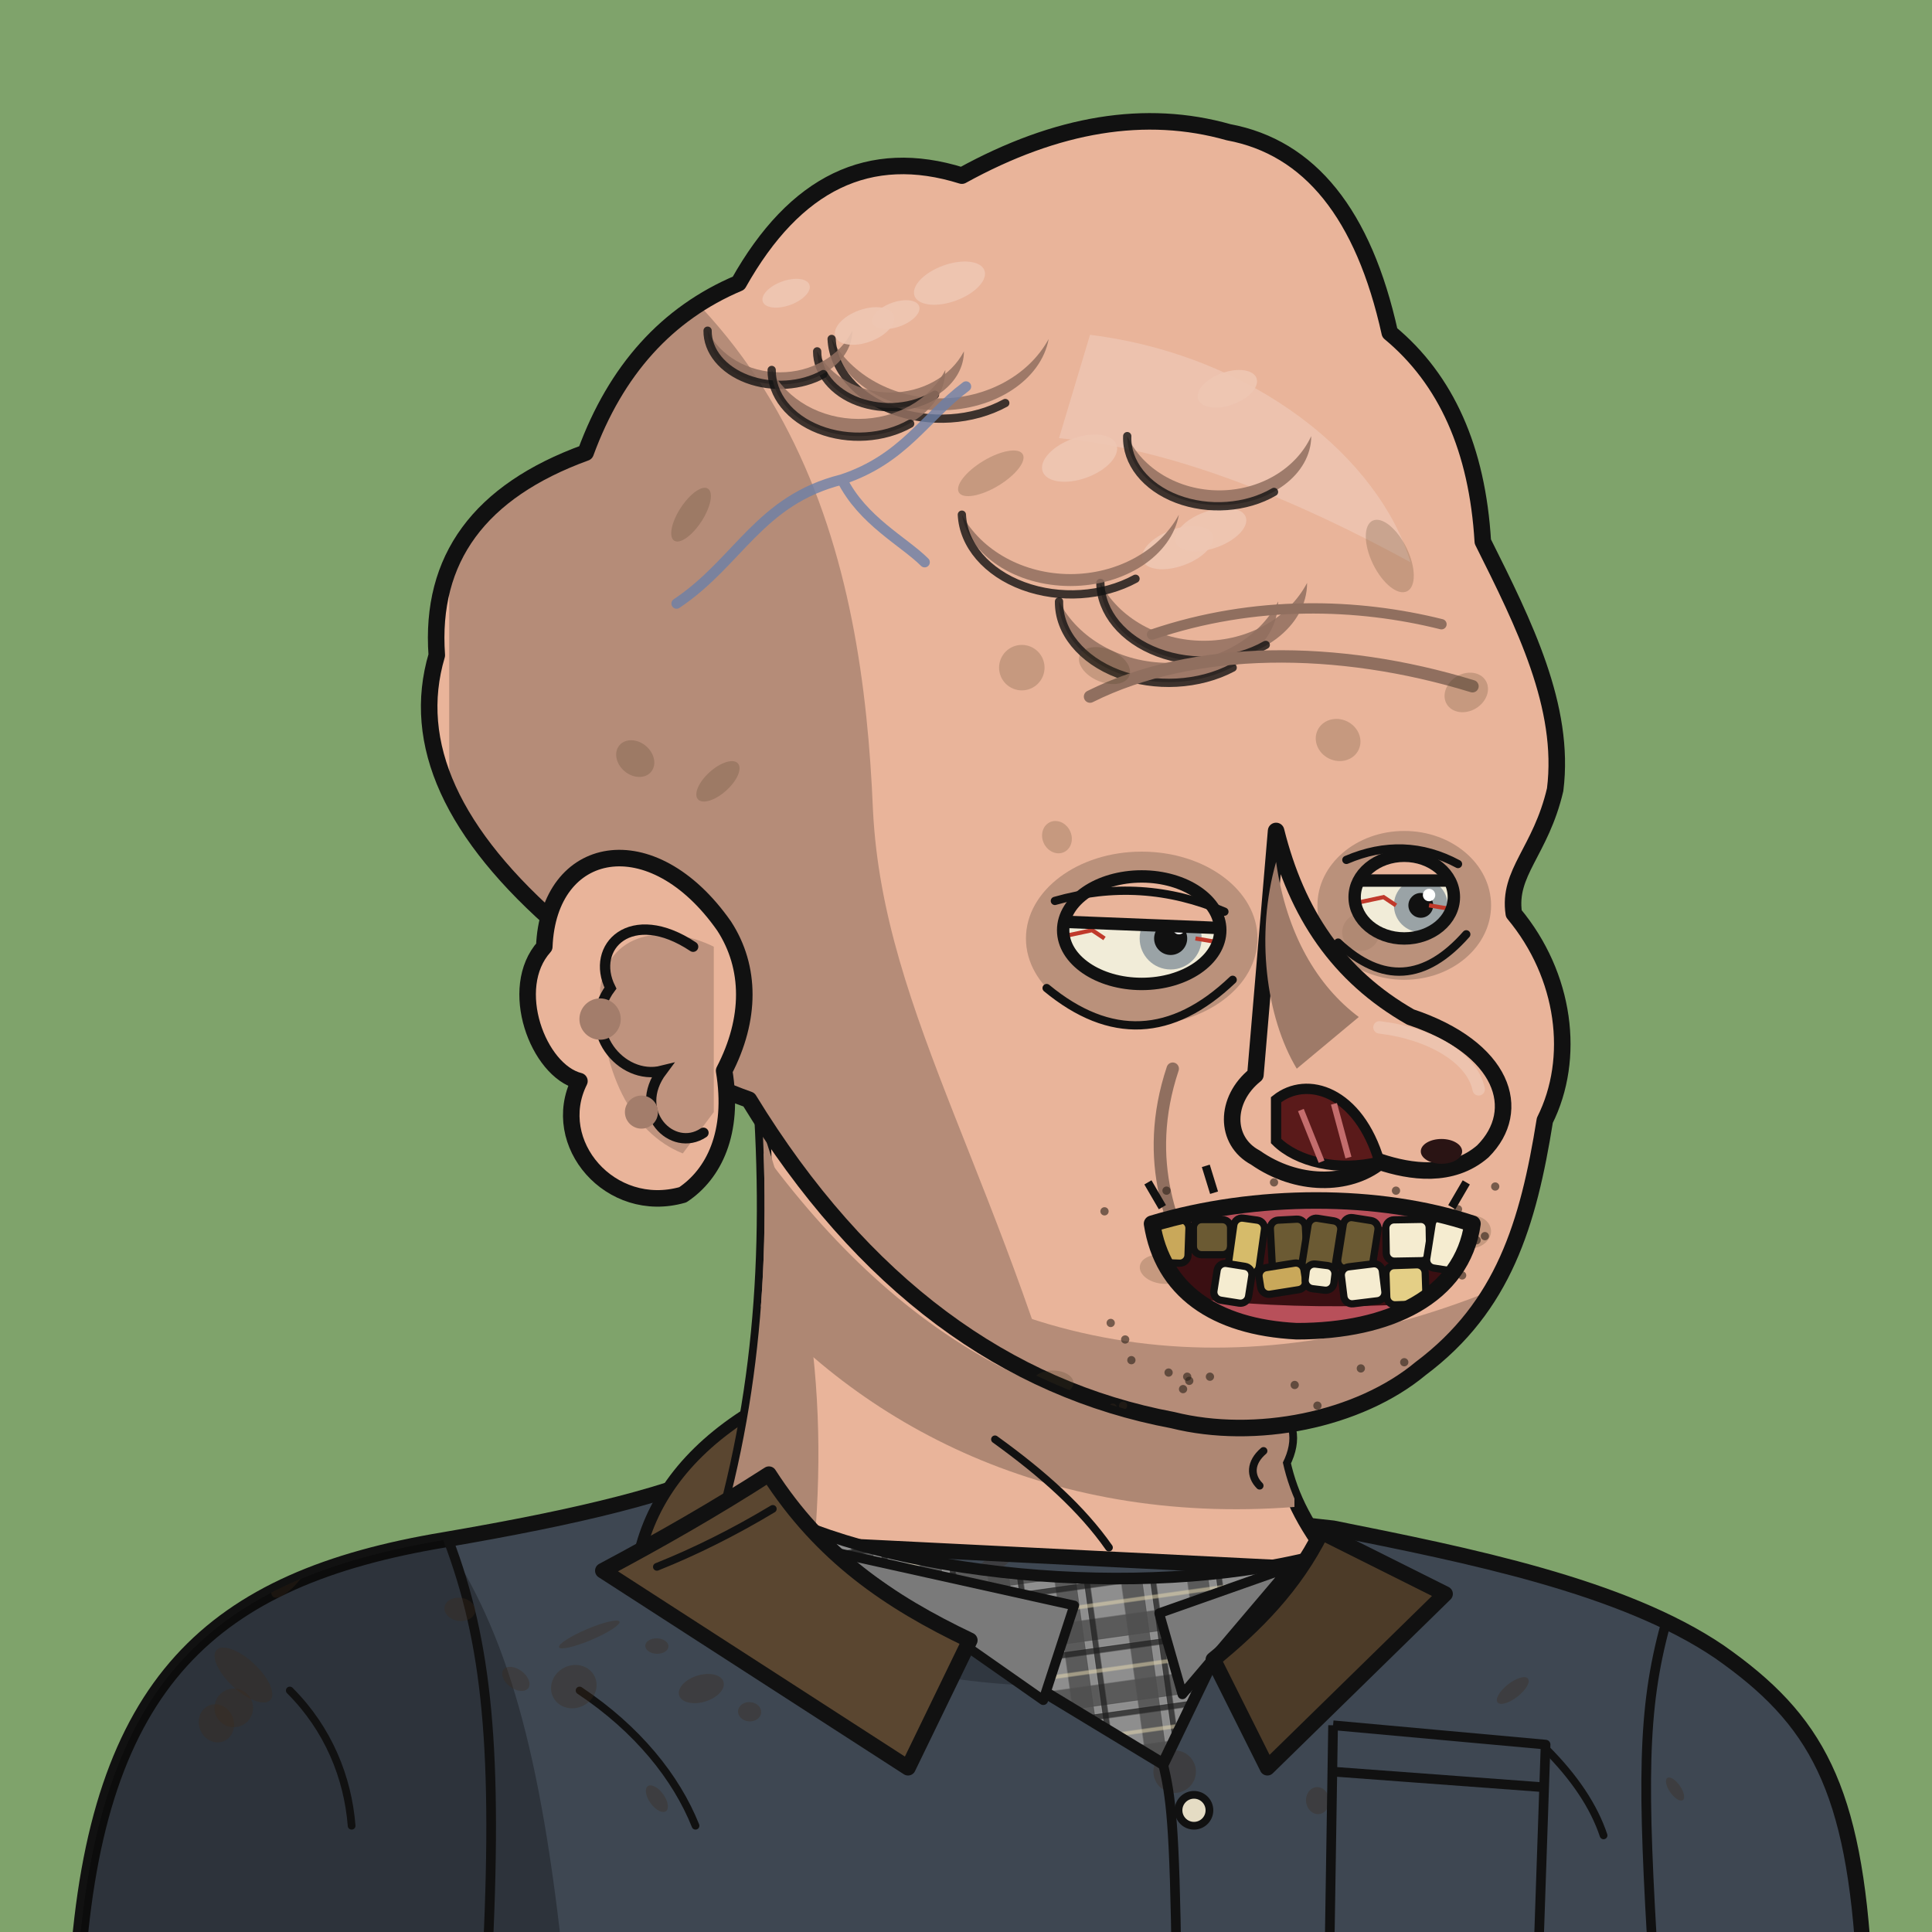
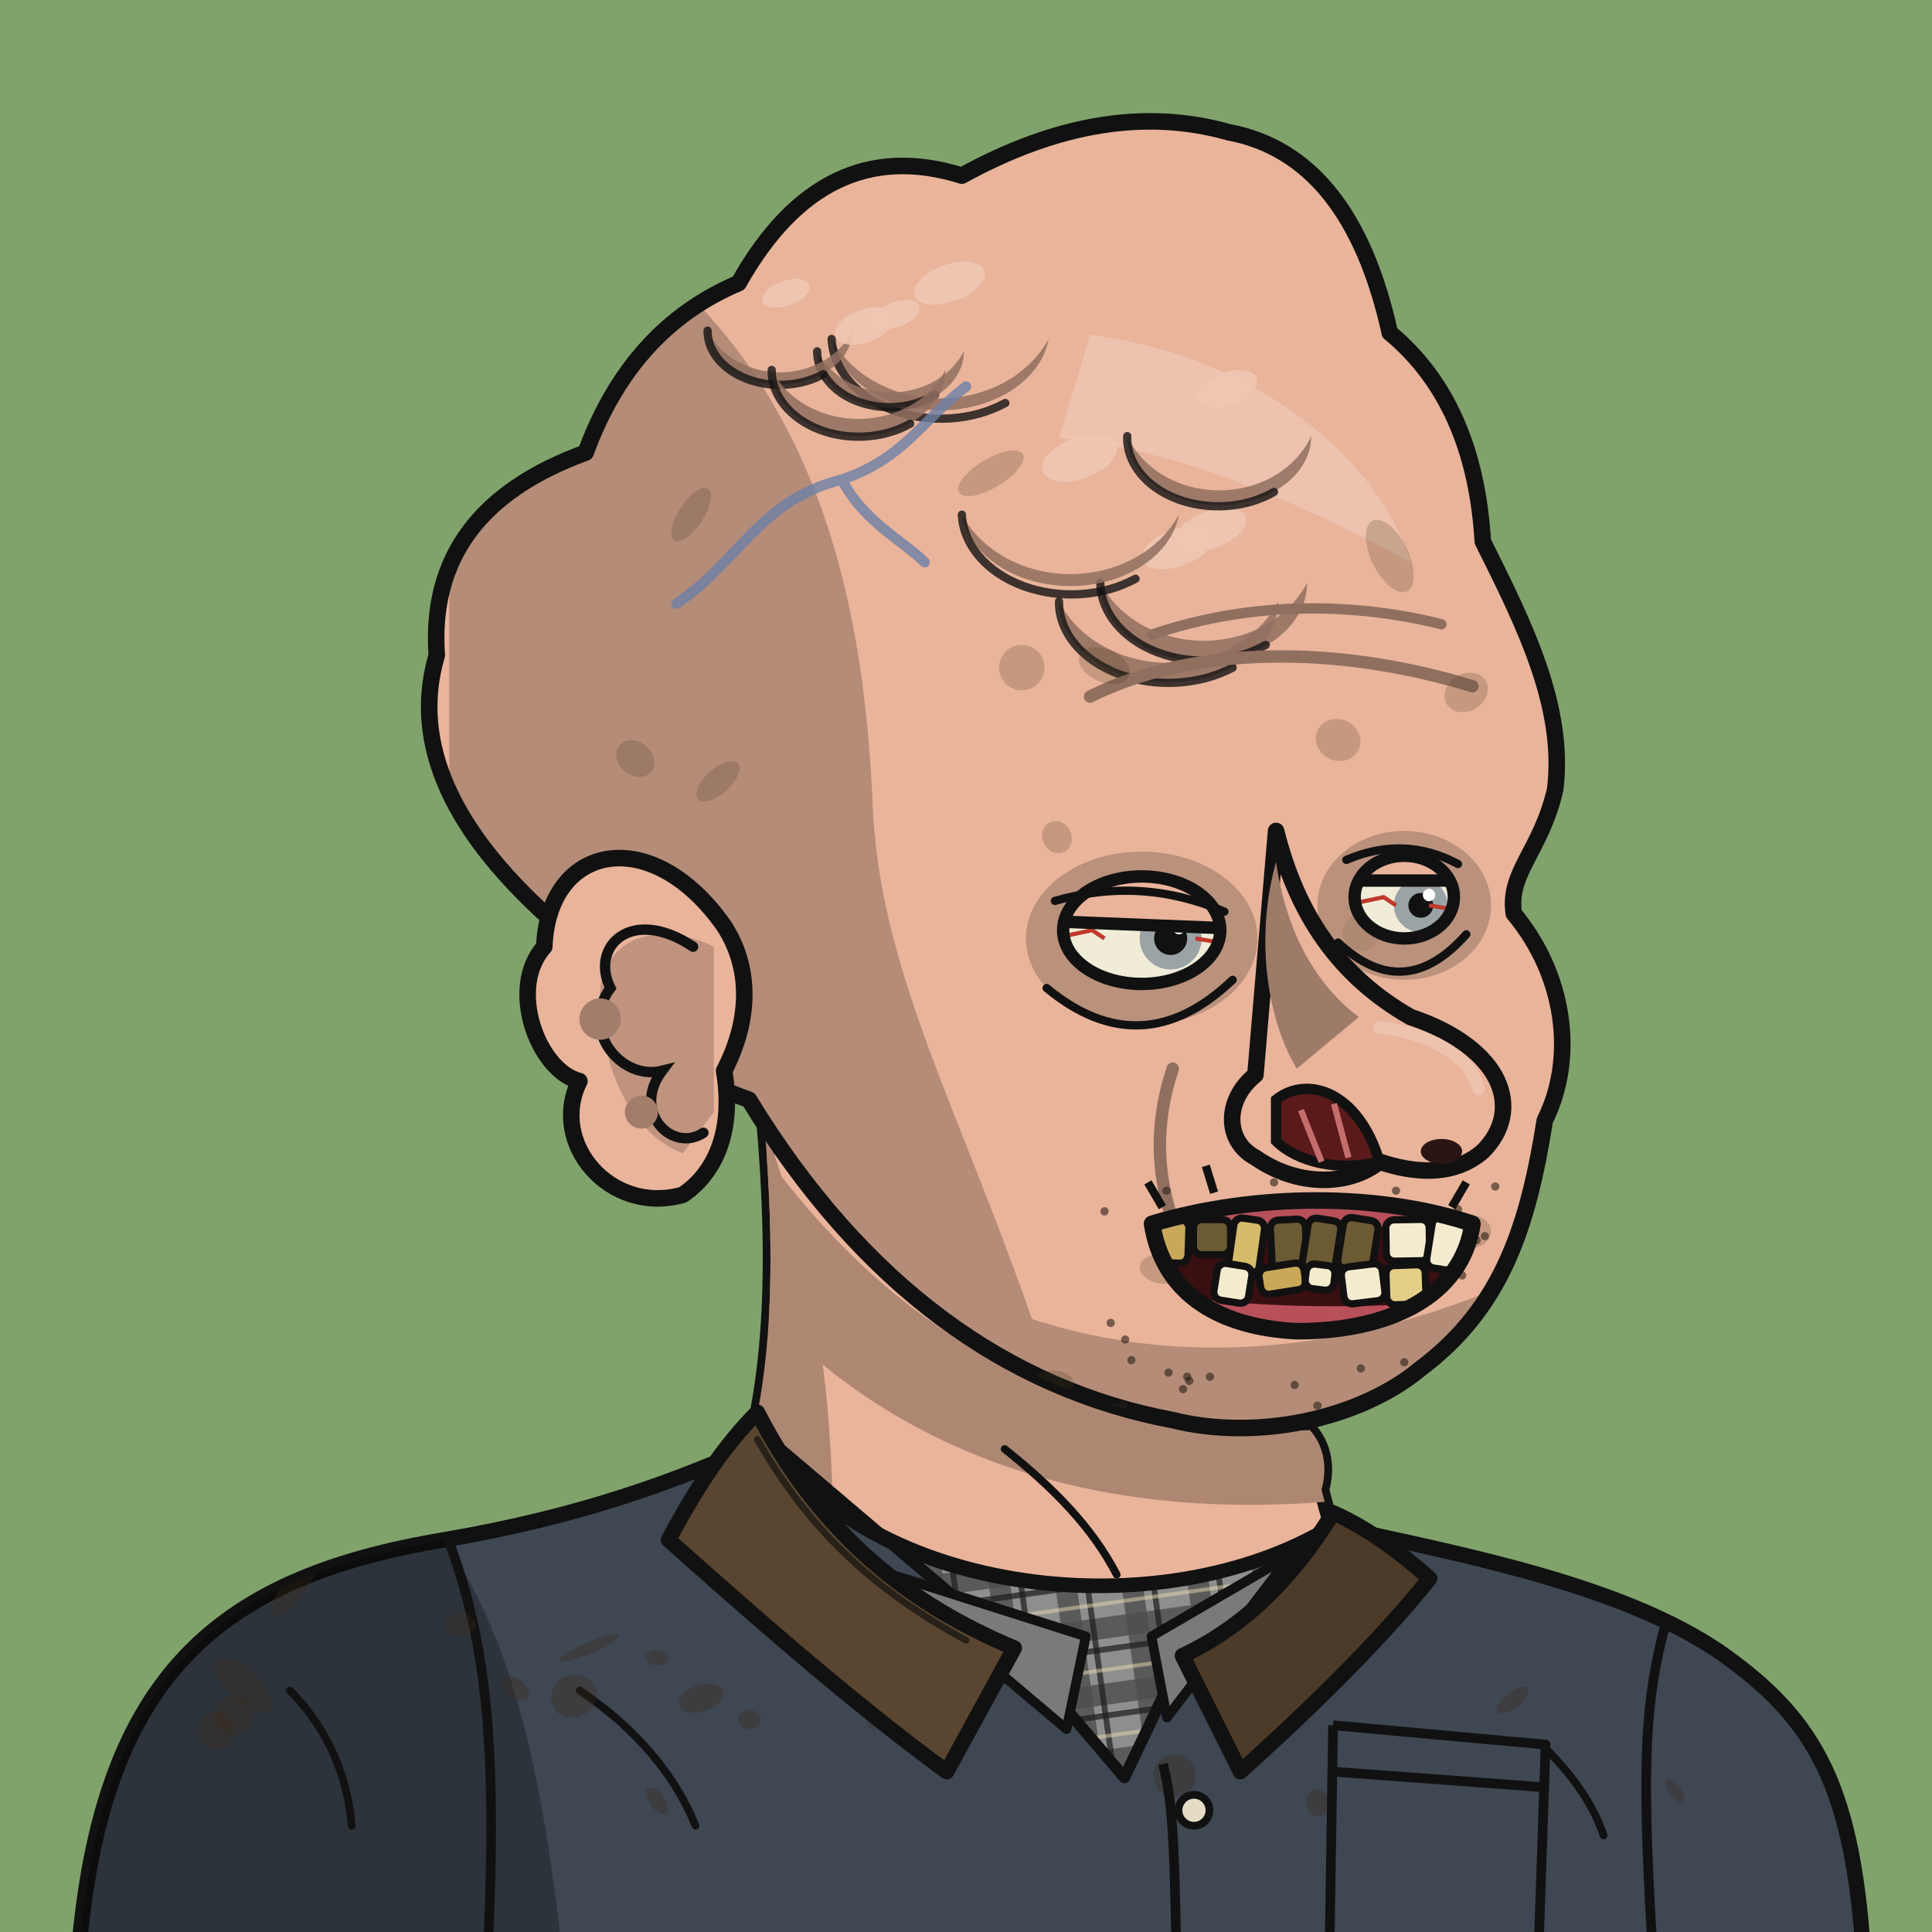
<svg xmlns="http://www.w3.org/2000/svg" viewBox="0 0 1000 1000" width="1000" height="1000">
  <rect width="1000" height="1000" fill="#7fa36b" />
  <g transform="translate(0 -55)">
    <g transform="translate(-35 25) scale(1.07)" />
+     <path d="M 392 600 C 402 690 402 760 385 815 C 360 840 320 856 290 868 L 720 920 C 700 880 690 850 684 826 C 688 812 684 798 672 790 C 664 770 660 745 662 720 Z" fill="#e9b49a" stroke="#111111" stroke-width="8" stroke-linejoin="round" />
+     <clipPath id="neckclip">
+       <path d="M 392 600 C 402 690 402 760 385 815 C 360 840 320 856 290 868 L 720 920 C 700 880 690 850 684 826 C 688 812 684 798 672 790 C 664 770 660 745 662 720 Z" />
+     </clipPath>
+     <g clip-path="url(#neckclip)">
+       <path d="M 380 630 C 450 735 540 800 690 795 L 690 832 C 540 845 440 790 380 715 Z" fill="#ae8773" />
+       <path d="M 380 600 C 425 700 435 790 430 900 L 280 900 L 280 600 Z" fill="#ae8773" />
+     </g>
+     <path d="M 520 805 C 545 825 565 845 578 870" fill="none" stroke="#111111" stroke-width="4" stroke-linecap="round" />
    <clipPath id="torso">
-       <path d="M 40 1075 C 50 925 110 872 230 852 C 300 840 350 828 382 812 L 690 846 C 760 860 840 876 890 910 C 940 945 960 980 965 1075 Z" />
+       <path d="M 40 1075 C 50 925 110 872 230 852 C 300 840 350 822 398 800 C 450 880 600 900 690 845 C 760 860 840 876 890 910 C 940 945 960 980 965 1075 Z" />
    </clipPath>
-     <path d="M 40 1075 C 50 925 110 872 230 852 C 300 840 350 828 382 812 L 690 846 C 760 860 840 876 890 910 C 940 945 960 980 965 1075 Z" fill="#3e4752" stroke="#111111" stroke-width="8" stroke-linejoin="round" />
+     <path d="M 40 1075 C 50 925 110 872 230 852 C 300 840 350 822 398 800 C 450 880 600 900 690 845 C 760 860 840 876 890 910 C 940 945 960 980 965 1075 Z" fill="#3e4752" stroke="#111111" stroke-width="8" stroke-linejoin="round" />
    <g clip-path="url(#torso)">
      <path d="M 40 1075 C 50 925 110 872 230 852 C 262 900 280 960 292 1075 Z" fill="#000" opacity="0.28" />
      <path d="M 370 812 C 420 880 560 900 700 852 L 720 900 C 560 950 420 930 360 860 Z" fill="#000" opacity="0.22" />
    </g>
    <path d="M 232 852 C 252 905 258 960 252 1075" fill="none" stroke="#111111" stroke-width="5" stroke-linecap="round" />
    <path d="M 862 896 C 850 940 850 978 856 1075" fill="none" stroke="#111111" stroke-width="5" stroke-linecap="round" />
    <path d="M 300 930 C 330 950 350 975 360 1000 M 150 930 C 170 950 180 975 182 1000 M 800 960 C 815 975 825 990 830 1005" fill="none" stroke="#111111" stroke-width="4" stroke-linecap="round" />
    <g clip-path="url(#torso)">
-       <ellipse cx="783" cy="930" rx="10" ry="4" transform="rotate(142 783 930)" fill="#3b2a18" opacity="0.32" />
-       <ellipse cx="297" cy="928" rx="12" ry="11" transform="rotate(152 297 928)" fill="#3b2a18" opacity="0.32" />
-       <ellipse cx="541" cy="888" rx="9" ry="6" transform="rotate(93 541 888)" fill="#3b2a18" opacity="0.32" />
-       <ellipse cx="121" cy="939" rx="10" ry="10" transform="rotate(54 121 939)" fill="#3b2a18" opacity="0.32" />
-       <ellipse cx="238" cy="888" rx="8" ry="6" transform="rotate(8 238 888)" fill="#3b2a18" opacity="0.32" />
-       <ellipse cx="682" cy="987" rx="6" ry="7" transform="rotate(174 682 987)" fill="#3b2a18" opacity="0.32" />
-       <ellipse cx="608" cy="972" rx="11" ry="11" transform="rotate(66 608 972)" fill="#3b2a18" opacity="0.32" />
-       <ellipse cx="305" cy="901" rx="17" ry="3" transform="rotate(157 305 901)" fill="#3b2a18" opacity="0.32" />
-       <ellipse cx="457" cy="928" rx="18" ry="5" transform="rotate(111 457 928)" fill="#3b2a18" opacity="0.32" />
-       <ellipse cx="340" cy="907" rx="6" ry="4" transform="rotate(2 340 907)" fill="#3b2a18" opacity="0.32" />
-       <ellipse cx="112" cy="947" rx="9" ry="10" transform="rotate(158 112 947)" fill="#3b2a18" opacity="0.32" />
-       <ellipse cx="455" cy="870" rx="19" ry="6" transform="rotate(22 455 870)" fill="#3b2a18" opacity="0.32" />
-       <ellipse cx="471" cy="874" rx="17" ry="10" transform="rotate(23 471 874)" fill="#3b2a18" opacity="0.32" />
-       <ellipse cx="649" cy="886" rx="13" ry="10" transform="rotate(42 649 886)" fill="#3b2a18" opacity="0.32" />
-       <ellipse cx="867" cy="981" rx="7" ry="3" transform="rotate(55 867 981)" fill="#3b2a18" opacity="0.32" />
-       <ellipse cx="650" cy="866" rx="14" ry="9" transform="rotate(122 650 866)" fill="#3b2a18" opacity="0.32" />
-       <ellipse cx="340" cy="986" rx="8" ry="4" transform="rotate(54 340 986)" fill="#3b2a18" opacity="0.32" />
-       <ellipse cx="363" cy="929" rx="12" ry="7" transform="rotate(163 363 929)" fill="#3b2a18" opacity="0.32" />
-       <ellipse cx="515" cy="864" rx="12" ry="4" transform="rotate(148 515 864)" fill="#3b2a18" opacity="0.32" />
-       <ellipse cx="656" cy="945" rx="8" ry="5" transform="rotate(30 656 945)" fill="#3b2a18" opacity="0.32" />
-       <ellipse cx="388" cy="941" rx="6" ry="5" transform="rotate(4 388 941)" fill="#3b2a18" opacity="0.32" />
-       <ellipse cx="126" cy="922" rx="19" ry="8" transform="rotate(43 126 922)" fill="#3b2a18" opacity="0.32" />
-       <ellipse cx="152" cy="867" rx="18" ry="6" transform="rotate(126 152 867)" fill="#3b2a18" opacity="0.32" />
-       <ellipse cx="267" cy="924" rx="8" ry="5" transform="rotate(37 267 924)" fill="#3b2a18" opacity="0.32" />
-     </g>
-     <path d="M 330 864 C 336 832 356 806 388 786 L 402 830 L 398 852 Z" fill="#5a4630" stroke="#111111" stroke-width="6" stroke-linejoin="round" />
-     <path d="M 392 600 C 400 690 396 770 372 852 L 694 868 C 676 846 668 830 664 812 C 670 800 668 790 658 782 C 655 760 656 740 660 720 Z" fill="#e9b49a" stroke="#111111" stroke-width="8" stroke-linejoin="round" />
-     <clipPath id="neckclip">
-       <path d="M 392 600 C 400 690 396 770 372 852 L 694 868 C 676 846 668 830 664 812 C 670 800 668 790 658 782 C 655 760 656 740 660 720 Z" />
-     </clipPath>
-     <g clip-path="url(#neckclip)">
-       <path d="M 380 630 C 450 735 540 800 670 795 L 670 835 C 540 845 440 790 380 715 Z" fill="#ae8773" />
-       <path d="M 380 600 C 420 700 430 780 420 870 L 360 870 L 360 600 Z" fill="#ae8773" />
-     </g>
-     <path d="M 515 800 C 540 818 560 836 574 856" fill="none" stroke="#111111" stroke-width="4" stroke-linecap="round" />
-     <path d="M 654 806 C 647 812 647 819 652 824" fill="none" stroke="#111111" stroke-width="4" stroke-linecap="round" />
+       <ellipse cx="783" cy="935" rx="10" ry="4" transform="rotate(142 783 935)" fill="#3b2a18" opacity="0.32" />
+       <ellipse cx="297" cy="933" rx="12" ry="11" transform="rotate(152 297 933)" fill="#3b2a18" opacity="0.32" />
+       <ellipse cx="541" cy="896" rx="9" ry="6" transform="rotate(93 541 896)" fill="#3b2a18" opacity="0.32" />
+       <ellipse cx="121" cy="943" rx="10" ry="10" transform="rotate(54 121 943)" fill="#3b2a18" opacity="0.32" />
+       <ellipse cx="238" cy="896" rx="8" ry="6" transform="rotate(8 238 896)" fill="#3b2a18" opacity="0.32" />
+       <ellipse cx="682" cy="988" rx="6" ry="7" transform="rotate(174 682 988)" fill="#3b2a18" opacity="0.32" />
+       <ellipse cx="608" cy="974" rx="11" ry="11" transform="rotate(66 608 974)" fill="#3b2a18" opacity="0.32" />
+       <ellipse cx="305" cy="908" rx="17" ry="3" transform="rotate(157 305 908)" fill="#3b2a18" opacity="0.32" />
+       <ellipse cx="457" cy="933" rx="18" ry="5" transform="rotate(111 457 933)" fill="#3b2a18" opacity="0.32" />
+       <ellipse cx="340" cy="913" rx="6" ry="4" transform="rotate(2 340 913)" fill="#3b2a18" opacity="0.32" />
+       <ellipse cx="112" cy="951" rx="9" ry="10" transform="rotate(158 112 951)" fill="#3b2a18" opacity="0.32" />
+       <ellipse cx="455" cy="879" rx="19" ry="6" transform="rotate(22 455 879)" fill="#3b2a18" opacity="0.32" />
+       <ellipse cx="471" cy="883" rx="17" ry="10" transform="rotate(23 471 883)" fill="#3b2a18" opacity="0.32" />
+       <ellipse cx="649" cy="894" rx="13" ry="10" transform="rotate(42 649 894)" fill="#3b2a18" opacity="0.32" />
+       <ellipse cx="867" cy="982" rx="7" ry="3" transform="rotate(55 867 982)" fill="#3b2a18" opacity="0.32" />
+       <ellipse cx="650" cy="875" rx="14" ry="9" transform="rotate(122 650 875)" fill="#3b2a18" opacity="0.32" />
+       <ellipse cx="340" cy="987" rx="8" ry="4" transform="rotate(54 340 987)" fill="#3b2a18" opacity="0.32" />
+       <ellipse cx="363" cy="934" rx="12" ry="7" transform="rotate(163 363 934)" fill="#3b2a18" opacity="0.32" />
+       <ellipse cx="515" cy="874" rx="12" ry="4" transform="rotate(148 515 874)" fill="#3b2a18" opacity="0.32" />
+       <ellipse cx="656" cy="949" rx="8" ry="5" transform="rotate(30 656 949)" fill="#3b2a18" opacity="0.32" />
+       <ellipse cx="388" cy="945" rx="6" ry="5" transform="rotate(4 388 945)" fill="#3b2a18" opacity="0.32" />
+       <ellipse cx="126" cy="927" rx="19" ry="8" transform="rotate(43 126 927)" fill="#3b2a18" opacity="0.32" />
+       <ellipse cx="152" cy="877" rx="18" ry="6" transform="rotate(126 152 877)" fill="#3b2a18" opacity="0.32" />
+       <ellipse cx="267" cy="929" rx="8" ry="5" transform="rotate(37 267 929)" fill="#3b2a18" opacity="0.32" />
+     </g>
    <defs>
      <pattern id="plaidgrey" width="34" height="34" patternUnits="userSpaceOnUse" patternTransform="rotate(-8) skewY(0)">
        <rect width="34" height="34" fill="#8e8e8e" />
        <rect x="0" y="11" width="34" height="11" fill="#4e4e4e" opacity="0.8" />
        <rect x="11" y="0" width="11" height="34" fill="#4e4e4e" opacity="0.8" />
        <rect x="0" y="26" width="34" height="3" fill="#1c1c1c" opacity="0.7" />
        <rect x="26" y="0" width="3" height="34" fill="#1c1c1c" opacity="0.7" />
        <rect x="0" y="3" width="34" height="2" fill="#e8d9b0" opacity="0.5" />
      </pattern>
    </defs>
-     <path d="M 400 838 C 470 872 600 884 690 858 L 628 914 L 602 968 L 498 905 Z" fill="url(#plaidgrey)" stroke="#111111" stroke-width="6" stroke-linejoin="round" />
-     <path d="M 430 858 L 540 935 L 556 886 Z M 668 866 L 612 932 L 600 890 Z" fill="#7a7a7a" stroke="#111111" stroke-width="5" stroke-linejoin="round" />
-     <path d="M 398 818 C 370 836 342 852 312 868 L 470 970 L 502 904 C 460 884 425 860 398 818 Z" fill="#5a4630" stroke="#111111" stroke-width="8" stroke-linejoin="round" />
-     <path d="M 400 836 C 380 848 360 858 340 866" fill="none" stroke="#111111" stroke-width="4" stroke-linecap="round" />
-     <path d="M 684 848 C 708 860 728 870 748 880 L 656 970 L 628 914 C 650 896 670 876 684 848 Z" fill="#4c3b28" stroke="#111111" stroke-width="8" stroke-linejoin="round" />
+     <path d="M 405 806 C 450 880 600 900 688 846 L 612 912 L 582 975 L 525 908 Z" fill="url(#plaidgrey)" stroke="#111111" stroke-width="6" stroke-linejoin="round" />
+     <path d="M 455 868 L 552 950 L 562 902 Z M 668 860 L 604 944 L 596 902 Z" fill="#7a7a7a" stroke="#111111" stroke-width="5" stroke-linejoin="round" />
+     <path d="M 392 786 C 425 850 472 886 525 908 L 490 972 C 438 934 382 884 346 852 C 360 826 374 804 392 786 Z" fill="#5a4630" stroke="#111111" stroke-width="8" stroke-linejoin="round" />
+     <path d="M 392 800 C 418 846 452 878 500 904" fill="none" stroke="#111111" stroke-width="3.5" stroke-linecap="round" opacity="0.7" />
+     <path d="M 690 838 C 668 874 642 898 612 912 L 642 972 C 682 936 716 902 740 872 C 724 858 708 846 690 838 Z" fill="#4c3b28" stroke="#111111" stroke-width="8" stroke-linejoin="round" />
    <path d="M 602 968 C 606 985 608 998 609 1075" fill="none" stroke="#111111" stroke-width="5" />
    <circle cx="618" cy="992" r="8" fill="#e5dcc4" stroke="#111111" stroke-width="4" />
    <path d="M 690 948 L 800 958 L 796 1075 M 690 948 L 688 1075 M 690 972 L 798 980" fill="none" stroke="#111111" stroke-width="5" stroke-linejoin="round" />
    <g transform="translate(-35 25) scale(1.07)">
      <clipPath id="headclip">
        <path d="M 395 560 Q 322 534 304 477 Q 225 409 244 345 Q 239 275 316 247 Q 338 187 390 165 Q 431 92 498 113 Q 567 75 627 92 Q 686 103 705 189 Q 746 223 750 290 C 770 330 790 370 785 410 C 778 440 762 450 765 470 C 790 500 795 540 780 570 C 772 620 760 660 720 690 C 690 715 640 725 600 715 C 520 700 450 650 395 560 Z" />
      </clipPath>
      <path d="M 395 560 Q 322 534 304 477 Q 225 409 244 345 Q 239 275 316 247 Q 338 187 390 165 Q 431 92 498 113 Q 567 75 627 92 Q 686 103 705 189 Q 746 223 750 290 C 770 330 790 370 785 410 C 778 440 762 450 765 470 C 790 500 795 540 780 570 C 772 620 760 660 720 690 C 690 715 640 725 600 715 C 520 700 450 650 395 560 Z" fill="#e9b49a" />
      <g clip-path="url(#headclip)">
        <path d="M 250 100 C 420 160 450 300 455 420 C 460 520 520 600 560 760 L 250 760 Z" fill="#b58c78" />
        <path d="M 420 600 C 520 690 640 700 760 650 L 760 760 L 400 760 Z" fill="#b58c78" />
        <path d="M 560 190 C 640 200 700 250 715 300 C 660 270 600 245 545 240 Z" fill="#eec6b3" opacity="0.8" />
        <path d="M 545 319 A 53 39 0 0 0 651 319 A 58 50 0 0 1 545 319 Z" fill="#906f5f" opacity="0.85" />
        <path d="M 545 319 A 53 39 0 0 0 629 351" fill="none" stroke="#111111" stroke-width="4" stroke-linecap="round" opacity="0.8" />
        <ellipse cx="611" cy="296" rx="18" ry="9" transform="rotate(-20 598 319)" fill="#eec6b3" opacity="0.9" />
        <path d="M 565 310 A 50 38 0 0 0 665 310 A 55 48 0 0 1 565 310 Z" fill="#906f5f" opacity="0.85" />
        <path d="M 565 310 A 50 38 0 0 0 645 340" fill="none" stroke="#111111" stroke-width="4" stroke-linecap="round" opacity="0.8" />
        <ellipse cx="627" cy="287" rx="18" ry="9" transform="rotate(-20 615 310)" fill="#eec6b3" opacity="0.9" />
        <path d="M 578 239 A 44 33 0 0 0 667 239 A 48 42 0 0 1 578 239 Z" fill="#906f5f" opacity="0.85" />
        <path d="M 578 239 A 44 33 0 0 0 649 266" fill="none" stroke="#111111" stroke-width="4" stroke-linecap="round" opacity="0.8" />
        <ellipse cx="634" cy="219" rx="15" ry="8" transform="rotate(-20 622 239)" fill="#eec6b3" opacity="0.9" />
        <path d="M 435 192 A 53 40 0 0 0 540 192 A 58 50 0 0 1 435 192 Z" fill="#906f5f" opacity="0.85" />
        <path d="M 435 192 A 53 40 0 0 0 519 223" fill="none" stroke="#111111" stroke-width="4" stroke-linecap="round" opacity="0.8" />
        <ellipse cx="501" cy="168" rx="18" ry="9" transform="rotate(-20 488 192)" fill="#eec6b3" opacity="0.9" />
        <path d="M 498 277 A 53 40 0 0 0 603 277 A 58 50 0 0 1 498 277 Z" fill="#906f5f" opacity="0.85" />
        <path d="M 498 277 A 53 40 0 0 0 582 308" fill="none" stroke="#111111" stroke-width="4" stroke-linecap="round" opacity="0.8" />
        <ellipse cx="564" cy="253" rx="19" ry="10" transform="rotate(-20 550 277)" fill="#eec6b3" opacity="0.9" />
        <path d="M 428 198 A 35 27 0 0 0 499 198 A 39 34 0 0 1 428 198 Z" fill="#906f5f" opacity="0.85" />
        <path d="M 428 198 A 35 27 0 0 0 485 219" fill="none" stroke="#111111" stroke-width="4" stroke-linecap="round" opacity="0.8" />
        <ellipse cx="472" cy="182" rx="12" ry="6" transform="rotate(-20 464 198)" fill="#eec6b3" opacity="0.9" />
        <path d="M 375 188 A 35 26 0 0 0 445 188 A 38 33 0 0 1 375 188 Z" fill="#906f5f" opacity="0.85" />
        <path d="M 375 188 A 35 26 0 0 0 431 209" fill="none" stroke="#111111" stroke-width="4" stroke-linecap="round" opacity="0.8" />
        <ellipse cx="419" cy="172" rx="12" ry="6" transform="rotate(-20 410 188)" fill="#eec6b3" opacity="0.9" />
        <path d="M 406 207 A 42 32 0 0 0 490 207 A 46 40 0 0 1 406 207 Z" fill="#906f5f" opacity="0.85" />
        <path d="M 406 207 A 42 32 0 0 0 473 233" fill="none" stroke="#111111" stroke-width="4" stroke-linecap="round" opacity="0.8" />
        <ellipse cx="458" cy="188" rx="15" ry="8" transform="rotate(-20 448 207)" fill="#eec6b3" opacity="0.9" />
        <path d="M 560 365 C 610 340 680 340 745 360" fill="none" stroke="#906f5f" stroke-width="6" stroke-linecap="round" />
        <path d="M 590 335 C 640 318 690 320 730 330" fill="none" stroke="#906f5f" stroke-width="5" stroke-linecap="round" />
        <path d="M 600 545 C 585 590 600 625 615 650" fill="none" stroke="#906f5f" stroke-width="6" stroke-linecap="round" />
      </g>
      <path d="M 395 560 Q 322 534 304 477 Q 225 409 244 345 Q 239 275 316 247 Q 338 187 390 165 Q 431 92 498 113 Q 567 75 627 92 Q 686 103 705 189 Q 746 223 750 290 C 770 330 790 370 785 410 C 778 440 762 450 765 470 C 790 500 795 540 780 570 C 772 620 760 660 720 690 C 690 715 640 725 600 715 C 520 700 450 650 395 560 Z" fill="none" stroke="#111111" stroke-width="8" stroke-linejoin="round" />
      <g clip-path="url(#headclip)">
        <ellipse cx="705" cy="297" rx="19" ry="9" transform="rotate(64 705 297)" fill="#4a3a22" opacity="0.22" />
        <ellipse cx="512" cy="257" rx="18" ry="7" transform="rotate(149 512 257)" fill="#4a3a22" opacity="0.22" />
        <ellipse cx="542" cy="697" rx="6" ry="10" transform="rotate(90 542 697)" fill="#4a3a22" opacity="0.22" />
        <ellipse cx="527" cy="351" rx="11" ry="11" transform="rotate(34 527 351)" fill="#4a3a22" opacity="0.22" />
        <ellipse cx="341" cy="479" rx="11" ry="7" transform="rotate(83 341 479)" fill="#4a3a22" opacity="0.22" />
        <ellipse cx="567" cy="350" rx="13" ry="8" transform="rotate(23 567 350)" fill="#4a3a22" opacity="0.22" />
        <ellipse cx="340" cy="395" rx="10" ry="8" transform="rotate(40 340 395)" fill="#4a3a22" opacity="0.22" />
        <ellipse cx="595" cy="642" rx="7" ry="11" transform="rotate(98 595 642)" fill="#4a3a22" opacity="0.22" />
        <ellipse cx="544" cy="433" rx="8" ry="7" transform="rotate(64 544 433)" fill="#4a3a22" opacity="0.22" />
        <ellipse cx="742" cy="363" rx="11" ry="9" transform="rotate(149 742 363)" fill="#4a3a22" opacity="0.22" />
        <ellipse cx="691" cy="479" rx="9" ry="9" transform="rotate(154 691 479)" fill="#4a3a22" opacity="0.22" />
        <ellipse cx="380" cy="406" rx="13" ry="6" transform="rotate(138 380 406)" fill="#4a3a22" opacity="0.22" />
        <ellipse cx="680" cy="386" rx="10" ry="11" transform="rotate(116 680 386)" fill="#4a3a22" opacity="0.22" />
        <ellipse cx="680" cy="554" rx="12" ry="6" transform="rotate(28 680 554)" fill="#4a3a22" opacity="0.22" />
        <ellipse cx="367" cy="277" rx="15" ry="6" transform="rotate(123 367 277)" fill="#4a3a22" opacity="0.22" />
        <ellipse cx="744" cy="624" rx="8" ry="10" transform="rotate(84 744 624)" fill="#4a3a22" opacity="0.22" />
        <circle cx="604" cy="628" r="2" fill="#2a2018" opacity="0.6" />
        <circle cx="668" cy="644" r="2" fill="#2a2018" opacity="0.6" />
        <circle cx="691" cy="690" r="2" fill="#2a2018" opacity="0.6" />
        <circle cx="608" cy="696" r="2" fill="#2a2018" opacity="0.6" />
        <circle cx="708" cy="604" r="2" fill="#2a2018" opacity="0.6" />
        <circle cx="670" cy="708" r="2" fill="#2a2018" opacity="0.6" />
        <circle cx="705" cy="645" r="2" fill="#2a2018" opacity="0.6" />
        <circle cx="571" cy="709" r="2" fill="#2a2018" opacity="0.6" />
        <circle cx="577" cy="676" r="2" fill="#2a2018" opacity="0.6" />
        <circle cx="570" cy="668" r="2" fill="#2a2018" opacity="0.6" />
        <circle cx="756" cy="602" r="2" fill="#2a2018" opacity="0.6" />
        <circle cx="686" cy="653" r="2" fill="#2a2018" opacity="0.6" />
        <circle cx="740" cy="645" r="2" fill="#2a2018" opacity="0.6" />
        <circle cx="567" cy="614" r="2" fill="#2a2018" opacity="0.6" />
        <circle cx="679" cy="635" r="2" fill="#2a2018" opacity="0.6" />
        <circle cx="717" cy="641" r="2" fill="#2a2018" opacity="0.6" />
        <circle cx="684" cy="640" r="2" fill="#2a2018" opacity="0.6" />
        <circle cx="597" cy="604" r="2" fill="#2a2018" opacity="0.6" />
        <circle cx="659" cy="698" r="2" fill="#2a2018" opacity="0.6" />
        <circle cx="771" cy="705" r="2" fill="#2a2018" opacity="0.6" />
        <circle cx="598" cy="692" r="2" fill="#2a2018" opacity="0.6" />
        <circle cx="607" cy="694" r="2" fill="#2a2018" opacity="0.6" />
        <circle cx="580" cy="686" r="2" fill="#2a2018" opacity="0.6" />
        <circle cx="747" cy="628" r="2" fill="#2a2018" opacity="0.6" />
        <circle cx="738" cy="613" r="2" fill="#2a2018" opacity="0.6" />
        <circle cx="618" cy="650" r="2" fill="#2a2018" opacity="0.6" />
        <circle cx="576" cy="708" r="2" fill="#2a2018" opacity="0.6" />
        <circle cx="707" cy="702" r="2" fill="#2a2018" opacity="0.6" />
        <circle cx="681" cy="645" r="2" fill="#2a2018" opacity="0.6" />
        <circle cx="605" cy="700" r="2" fill="#2a2018" opacity="0.6" />
        <circle cx="649" cy="635" r="2" fill="#2a2018" opacity="0.6" />
        <circle cx="615" cy="649" r="2" fill="#2a2018" opacity="0.6" />
        <circle cx="737" cy="627" r="2" fill="#2a2018" opacity="0.6" />
        <circle cx="668" cy="616" r="2" fill="#2a2018" opacity="0.6" />
        <circle cx="649" cy="600" r="2" fill="#2a2018" opacity="0.6" />
        <circle cx="751" cy="626" r="2" fill="#2a2018" opacity="0.6" />
        <circle cx="712" cy="617" r="2" fill="#2a2018" opacity="0.6" />
        <circle cx="712" cy="687" r="2" fill="#2a2018" opacity="0.6" />
        <circle cx="618" cy="694" r="2" fill="#2a2018" opacity="0.6" />
        <circle cx="724" cy="657" r="2" fill="#2a2018" opacity="0.6" />
        <path d="M 360 320 C 390 300 400 270 440 260 C 470 250 480 230 500 215 M 440 260 C 450 280 470 290 480 300" fill="none" stroke="#6b7fa8" stroke-width="5" stroke-linecap="round" opacity="0.8" />
      </g>
      <g transform="translate(-22 6)">
        <path d="M 405 470 C 370 420 320 430 318 480 C 300 500 315 540 335 545 C 320 575 350 610 385 600 C 400 590 410 570 405 540 C 418 515 418 490 405 470 Z" fill="#e9b49a" stroke="#111111" stroke-width="8" stroke-linejoin="round" />
        <path d="M 400 480 C 380 470 350 470 345 500 C 345 540 360 570 385 580 L 400 560 Z" fill="#a37d6b" opacity="0.6" />
        <path d="M 390 480 C 360 460 340 480 350 500 C 335 520 355 545 375 540 C 360 560 380 580 395 570" fill="none" stroke="#111111" stroke-width="5" stroke-linecap="round" />
        <circle cx="345" cy="515" r="10" fill="#a37d6b" />
        <circle cx="365" cy="560" r="8" fill="#a37d6b" />
      </g>
      <ellipse cx="585" cy="482" rx="56" ry="42" fill="#a7816e" opacity="0.7" />
      <path d="M 539 506 Q 585 544 629 502" fill="none" stroke="#111111" stroke-width="4" stroke-linecap="round" />
      <clipPath id="e585478">
        <ellipse cx="585" cy="478" rx="38" ry="26" />
      </clipPath>
      <ellipse cx="585" cy="478" rx="38" ry="26" fill="#f1ecd8" />
      <g clip-path="url(#e585478)">
        <circle cx="599" cy="482" r="15" fill="#9aa3a6" />
        <circle cx="599" cy="482" r="8" fill="#111" />
        <circle cx="603" cy="477" r="3" fill="#fff" />
        <path d="M 547 481 l 14 -3 l 6 4 M 623 484 l -12 -2" stroke="#c0392b" stroke-width="2" fill="none" />
        <rect x="545" y="450" width="80" height="23.84" fill="#e9b49a" />
        <path d="M 545 473.84 L 625 477.04" stroke="#111111" stroke-width="6" />
      </g>
      <ellipse cx="585" cy="478" rx="38" ry="26" fill="none" stroke="#111111" stroke-width="6" />
      <path d="M 543 463.84 Q 585 451.84 625 469.04" fill="none" stroke="#111111" stroke-width="4" stroke-linecap="round" />
      <ellipse cx="712" cy="466" rx="42" ry="36" fill="#a7816e" opacity="0.7" />
      <path d="M 680 484 Q 712 514 742 480" fill="none" stroke="#111111" stroke-width="4" stroke-linecap="round" />
      <clipPath id="e712462">
        <ellipse cx="712" cy="462" rx="24" ry="20" />
      </clipPath>
      <ellipse cx="712" cy="462" rx="24" ry="20" fill="#f1ecd8" />
      <g clip-path="url(#e712462)">
        <circle cx="720" cy="466" r="13" fill="#9aa3a6" />
        <circle cx="720" cy="466" r="6" fill="#111" />
        <circle cx="724" cy="461" r="3" fill="#fff" />
        <path d="M 688 465 l 14 -3 l 6 4 M 736 468 l -12 -2" stroke="#c0392b" stroke-width="2" fill="none" />
        <rect x="686" y="440" width="52" height="14.0" fill="#e9b49a" />
        <path d="M 686 454.0 L 738 454.0" stroke="#111111" stroke-width="6" />
      </g>
      <ellipse cx="712" cy="462" rx="24" ry="20" fill="none" stroke="#111111" stroke-width="6" />
      <path d="M 684 444.0 Q 712 432.0 738 446.0" fill="none" stroke="#111111" stroke-width="4" stroke-linecap="round" />
      <path d="M 650 430 C 660 470 680 500 715 520 C 760 535 770 565 750 585 C 735 598 715 595 700 590 C 685 602 660 602 640 588 C 625 580 625 560 640 548 Z" fill="#e9b49a" stroke="#111111" stroke-width="8" stroke-linejoin="round" />
      <path d="M 650 445 C 655 480 670 505 690 520 L 660 545 C 645 520 640 480 650 445 Z" fill="#9e7a68" />
      <path d="M 700 525 C 725 528 745 540 748 555" fill="none" stroke="#edc3ae" stroke-width="6" stroke-linecap="round" />
      <path d="M 650 560 C 665 548 690 556 700 590 C 680 595 660 590 650 580 Z" fill="#5a1a1a" stroke="#111111" stroke-width="5" />
      <path d="M 662 565 L 672 590 M 678 562 L 685 588" stroke="#c46d6d" stroke-width="3" />
      <ellipse cx="730" cy="585" rx="10" ry="6" fill="#2a1414" />
      <clipPath id="mclip">
        <path d="M 590 620 C 640 605 700 605 745 620 C 740 655 705 672 660 672 C 620 670 595 652 590 620 Z" />
      </clipPath>
      <path d="M 590 620 C 640 605 700 605 745 620 C 740 655 705 672 660 672 C 620 670 595 652 590 620 Z" fill="#3a0f12" />
      <g clip-path="url(#mclip)">
        <path d="M 580 600 L 760 600 L 760 628 C 700 618 640 618 580 632 Z" fill="#b8505a" />
        <rect x="592" y="618" width="16" height="21" rx="4" fill="#c9a85a" stroke="#111" stroke-width="3.5" transform="rotate(2 601 618)" />
        <rect x="610" y="618" width="18" height="17" rx="4" fill="#6b5a33" stroke="#111" stroke-width="3.5" transform="rotate(0 620 618)" />
        <rect x="630" y="618" width="15" height="26" rx="4" fill="#d6bb6a" stroke="#111" stroke-width="3.5" transform="rotate(8 639 618)" />
        <rect x="647" y="618" width="17" height="25" rx="4" fill="#6b5a33" stroke="#111" stroke-width="3.5" transform="rotate(-3 656 618)" />
        <rect x="666" y="618" width="16" height="26" rx="4" fill="#6b5a33" stroke="#111" stroke-width="3.5" transform="rotate(9 674 618)" />
        <rect x="683" y="618" width="17" height="25" rx="4" fill="#6b5a33" stroke="#111" stroke-width="3.5" transform="rotate(9 693 618)" />
        <rect x="703" y="618" width="21" height="20" rx="4" fill="#f5ecd0" stroke="#111" stroke-width="3.5" transform="rotate(-1 714 618)" />
        <rect x="726" y="618" width="22" height="25" rx="4" fill="#f5ecd0" stroke="#111" stroke-width="3.5" transform="rotate(9 738 618)" />
        <path d="M 580 680 L 760 680 L 760 655 C 700 662 640 662 580 652 Z" fill="#b8505a" />
        <rect x="622" y="640" width="17" height="18" rx="4" fill="#f5ecd0" stroke="#111" stroke-width="3.5" transform="rotate(9 631 640)" />
        <rect x="641" y="640" width="22" height="13" rx="4" fill="#c9a85a" stroke="#111" stroke-width="3.5" transform="rotate(-9 653 640)" />
        <rect x="665" y="640" width="14" height="12" rx="4" fill="#f5ecd0" stroke="#111" stroke-width="3.5" transform="rotate(7 673 640)" />
        <rect x="681" y="640" width="20" height="18" rx="4" fill="#f5ecd0" stroke="#111" stroke-width="3.5" transform="rotate(-7 692 640)" />
        <rect x="703" y="640" width="19" height="19" rx="4" fill="#e4cf86" stroke="#111" stroke-width="3.5" transform="rotate(-2 714 640)" />
      </g>
      <path d="M 590 620 C 640 605 700 605 745 620 C 740 655 705 672 660 672 C 620 670 595 652 590 620 Z" fill="none" stroke="#111" stroke-width="8" stroke-linejoin="round" />
      <path d="M 595 612 L 588 600 M 620 605 L 616 592 M 735 612 L 742 600" stroke="#111" stroke-width="4" />
    </g>
  </g>
</svg>
